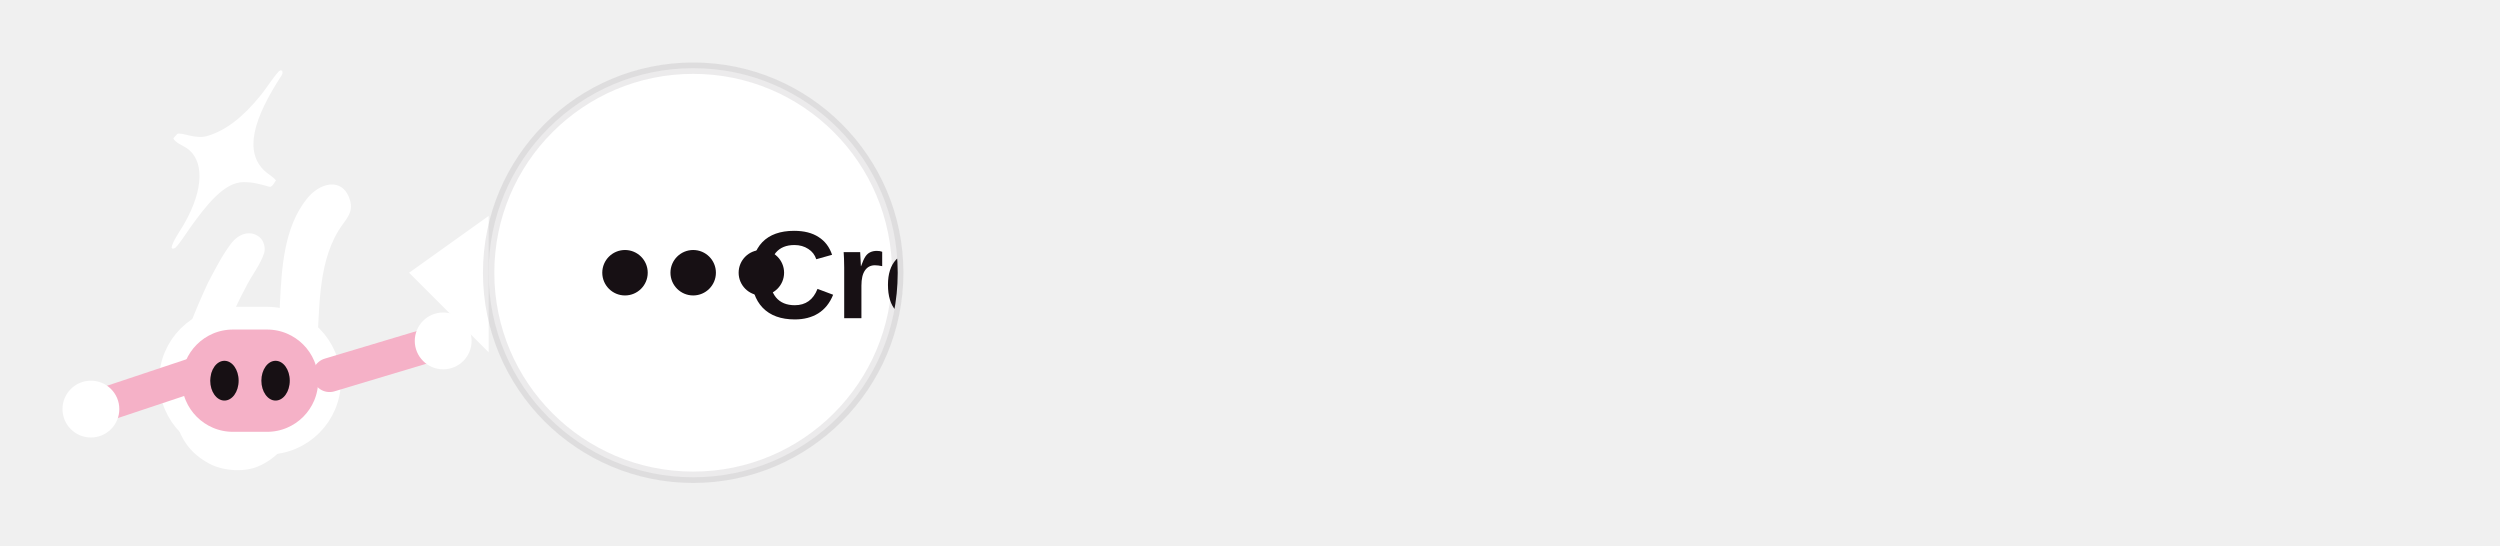
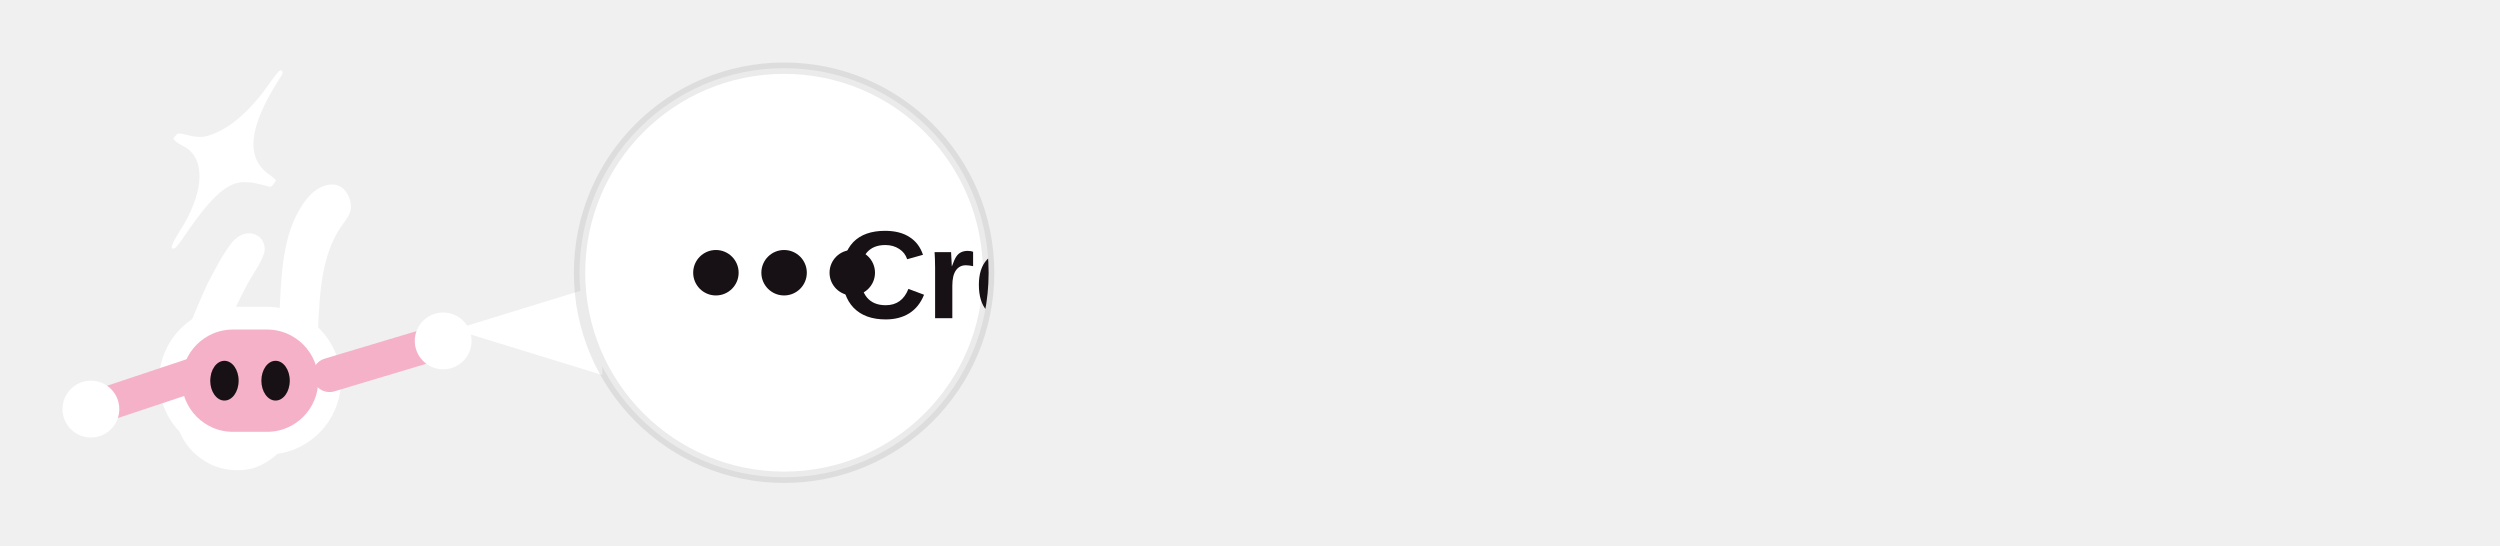
<svg xmlns="http://www.w3.org/2000/svg" width="220" height="48" viewBox="0 0 220 48" fill="none" role="img" aria-labelledby="title desc">
  <style>
    #u-mark,#u-face,#arm-left,#arm-right,#speech-motion,#bubble-tail,#thinking-dots,#message-copy { transform-box: fill-box; }
    #u-mark { transform-origin: 50% 82%; animation: create-mark 6s cubic-bezier(.2,.8,.2,1) 1 both; }
    #u-face { transform-origin: center bottom; animation: create-face 6s cubic-bezier(.2,.8,.2,1) 1 both; }
    #arm-left { transform-origin: right center; animation: create-left-arm 6s ease-in-out 1 both; }
    #arm-right { transform-origin: left center; animation: create-right-arm 6s ease-in-out 1 both; }
    #speech-motion { transform-origin: 0 82%; animation: create-speech 6s cubic-bezier(.2,.8,.2,1) 1 both; }
    #bubble-surface,#bubble-clip-rect { animation: create-width 6s cubic-bezier(.2,.8,.2,1) 1 both; }
    #thinking-dots { animation: create-dots 6s ease 1 both; }
    #thinking-dots circle { transform-box: fill-box; transform-origin: center; animation: dot-pulse .66s ease-in-out infinite alternate; }
    #thinking-dots circle:nth-child(2) { animation-delay: .12s; }
    #thinking-dots circle:nth-child(3) { animation-delay: .24s; }
    #message-copy { animation: create-copy 6s ease 1 both; }
    @keyframes create-mark {
      0%,8%,18%,82%,94%,100% { transform: translateY(0) scale(1); }
      11% { transform: translateY(1px) scale(1.035,.965); }
      14% { transform: translateY(-1.5px) scale(.97,1.055); }
      17% { transform: translateY(.4px) scale(1.016,.987); }
      85% { transform: translateY(-.6px) scale(.985,1.025); }
      89% { transform: translateY(1px) scale(1.035,.965); }
      92% { transform: translateY(-.4px) scale(.99,1.018); }
    }
    @keyframes create-face {
      0%,8% { opacity:0; transform:translateY(6px) scale(.68); }
      15% { opacity:1; transform:translateY(-2px) scale(1.08); }
      19%,82% { opacity:1; transform:translateY(0) scale(1); }
      90%,100% { opacity:0; transform:translateY(6px) scale(.72); }
    }
    @keyframes create-speech {
      0%,19% { opacity:0; transform:translateX(-4px) scale(.74); }
      23%,78% { opacity:1; transform:translateX(0) scale(1); }
      84%,100% { opacity:0; transform:translateX(-4px) scale(.74); }
    }
    @keyframes create-width {
      0%,28% { width:36px; }
      36%,70% { width:126px; }
      79%,100% { width:36px; }
    }
    @keyframes create-dots { 0%,20% { opacity:0; } 23%,29% { opacity:1; } 35%,100% { opacity:0; } }
    @keyframes create-copy { 0%,32% { opacity:0; transform:translateX(4px); } 38%,70% { opacity:1; transform:translateX(0); } 76%,100% { opacity:0; transform:translateX(-2px); } }
    @keyframes create-left-arm { 0%,34% { opacity:0; transform:rotate(22deg) scaleX(.72); } 39%,61% { opacity:1; transform:rotate(8deg) scaleX(1); } 67%,100% { opacity:0; transform:rotate(22deg) scaleX(.72); } }
    @keyframes create-right-arm { 0%,34% { opacity:0; transform:rotate(18deg) scaleX(.72); } 39% { opacity:1; transform:rotate(-58deg) scaleX(1); } 45% { opacity:1; transform:rotate(16deg) scaleX(1); } 51% { opacity:1; transform:rotate(-50deg) scaleX(1); } 57%,61% { opacity:1; transform:rotate(-10deg) scaleX(1); } 67%,100% { opacity:0; transform:rotate(18deg) scaleX(.72); } }
    @keyframes dot-pulse { from { transform:translateY(1px) scale(.82); opacity:.5; } to { transform:translateY(-1px) scale(1); opacity:1; } }
    @media (prefers-reduced-motion: reduce) {
      #u-mark,#u-face,#arm-left,#arm-right,#speech-motion,#bubble-surface,#bubble-clip-rect,#thinking-dots,#message-copy,#thinking-dots circle { animation:none!important; }
      #u-face,#speech-motion,#message-copy { opacity:1; transform:none; }
      #arm-left,#arm-right,#thinking-dots { opacity:0; }
      #bubble-surface,#bubble-clip-rect { width:126px; }
    }
  </style>
  <g id="u-agent">
    <g id="u-mark">
      <path transform="translate(1 3) scale(.1640625)" d="M170.98 80.686C175.826 80.338 179.093 82.846 180.922 87.131C184.554 95.574 179.373 98.984 175.515 105.325C163.859 124.48 165.503 149.557 163.744 170.582C161.932 192.259 154.492 222.584 132.269 231.923C124.974 234.989 114.517 234.372 107.397 231.013C70.254 212.926 93.129 160.103 105.525 133.265C109.335 126.098 112.98 118.784 117.907 112.277C121.491 107.547 127.748 104.724 132.998 108.827C135.386 110.694 136.494 114.684 135.563 117.517C133.513 123.752 129.105 129.175 126.136 135.017C117.204 151.711 107.57 173.577 108.149 192.736C108.648 197.729 110.443 203.949 114.709 207.163C121.717 212.44 129.246 209.446 133.613 202.772C139.289 194.091 141.378 184.867 142.431 174.855C143.583 164.684 143.524 154.864 144.04 144.611C144.994 125.736 146.094 103.972 158.412 88.444C161.509 84.539 165.905 81.232 170.98 80.686Z" fill="#FFFFFF" />
      <path transform="translate(1 3) scale(.1640625)" d="M86.911 55.851C87.597 55.021 88.253 54.329 88.973 53.542C91.25 52.47 98.672 56.49 104.848 54.718C114.926 51.825 124.216 44.623 133.929 32.589C137.352 28.347 139.875 23.921 143.53 19.89C144.863 19.207 144.275 19.318 145.281 19.74C145.408 20.386 145.647 21.087 144.974 22.118C129.708 45.515 124.762 63.049 135.86 73.396C137.561 74.984 140.36 76.538 141.933 78.461L140.234 80.998C139.451 81.667 139.143 82.096 138.465 81.908C133.792 80.613 129.85 79.36 124.485 79.406C114.232 79.49 104.957 91.22 95.917 103.826C93.848 106.711 90.253 112.469 87.892 114.692C86.251 115.246 86.838 115.356 85.933 114.646C86.142 111.648 90.686 105.295 92.594 101.966C103.729 82.532 103.185 67.329 93.994 61.112C92.441 60.067 87.463 58.022 86.911 55.851Z" fill="#FFFFFF" />
    </g>
    <g id="u-face">
      <rect x="15" y="28" width="14" height="11" rx="5.5" fill="#F5B1C7" stroke="#FFFFFF" stroke-width="2" />
      <ellipse cx="19.75" cy="33.5" rx="1.25" ry="1.75" fill="#171014" />
      <ellipse cx="24.25" cy="33.5" rx="1.25" ry="1.75" fill="#171014" />
    </g>
    <g id="arm-left">
      <path d="M17 33L8 36" fill="none" stroke="#F5B1C7" stroke-width="3" stroke-linecap="round" />
      <circle cx="8" cy="36" r="2.5" fill="#FFFFFF" />
    </g>
    <g id="arm-right">
      <path d="M29 33L39 30" fill="none" stroke="#F5B1C7" stroke-width="3" stroke-linecap="round" />
      <circle cx="39" cy="30" r="2.5" fill="#FFFFFF" />
    </g>
  </g>
-   <g id="speech" transform="translate(43 6)">
+   <g id="speech" transform="translate(51 6)">
    <g id="speech-motion">
-       <path id="bubble-tail" d="M0 13L-7 18L0 25Z" fill="#FFFFFF" />
+       <path id="bubble-tail" d="M2 19L-11 23L2 27Z" fill="#FFFFFF" />
      <rect id="bubble-surface" width="36" height="36" rx="18" fill="#FFFFFF" stroke="rgba(13,10,15,.08)" />
      <clipPath id="bubble-clip">
        <rect id="bubble-clip-rect" width="36" height="36" rx="18" />
      </clipPath>
      <g clip-path="url(#bubble-clip)">
        <g id="thinking-dots" fill="#171014">
          <circle cx="12" cy="18" r="2" />
          <circle cx="18" cy="18" r="2" />
          <circle cx="24" cy="18" r="2" />
        </g>
        <text id="message-copy" x="63" y="22" fill="#171014" font-family="-apple-system, BlinkMacSystemFont, 'SF Pro Text', 'PingFang SC', 'Helvetica Neue', Arial, sans-serif" font-size="11" font-weight="650" letter-spacing="-.1" text-anchor="middle">Create a game?</text>
      </g>
    </g>
  </g>
</svg>
